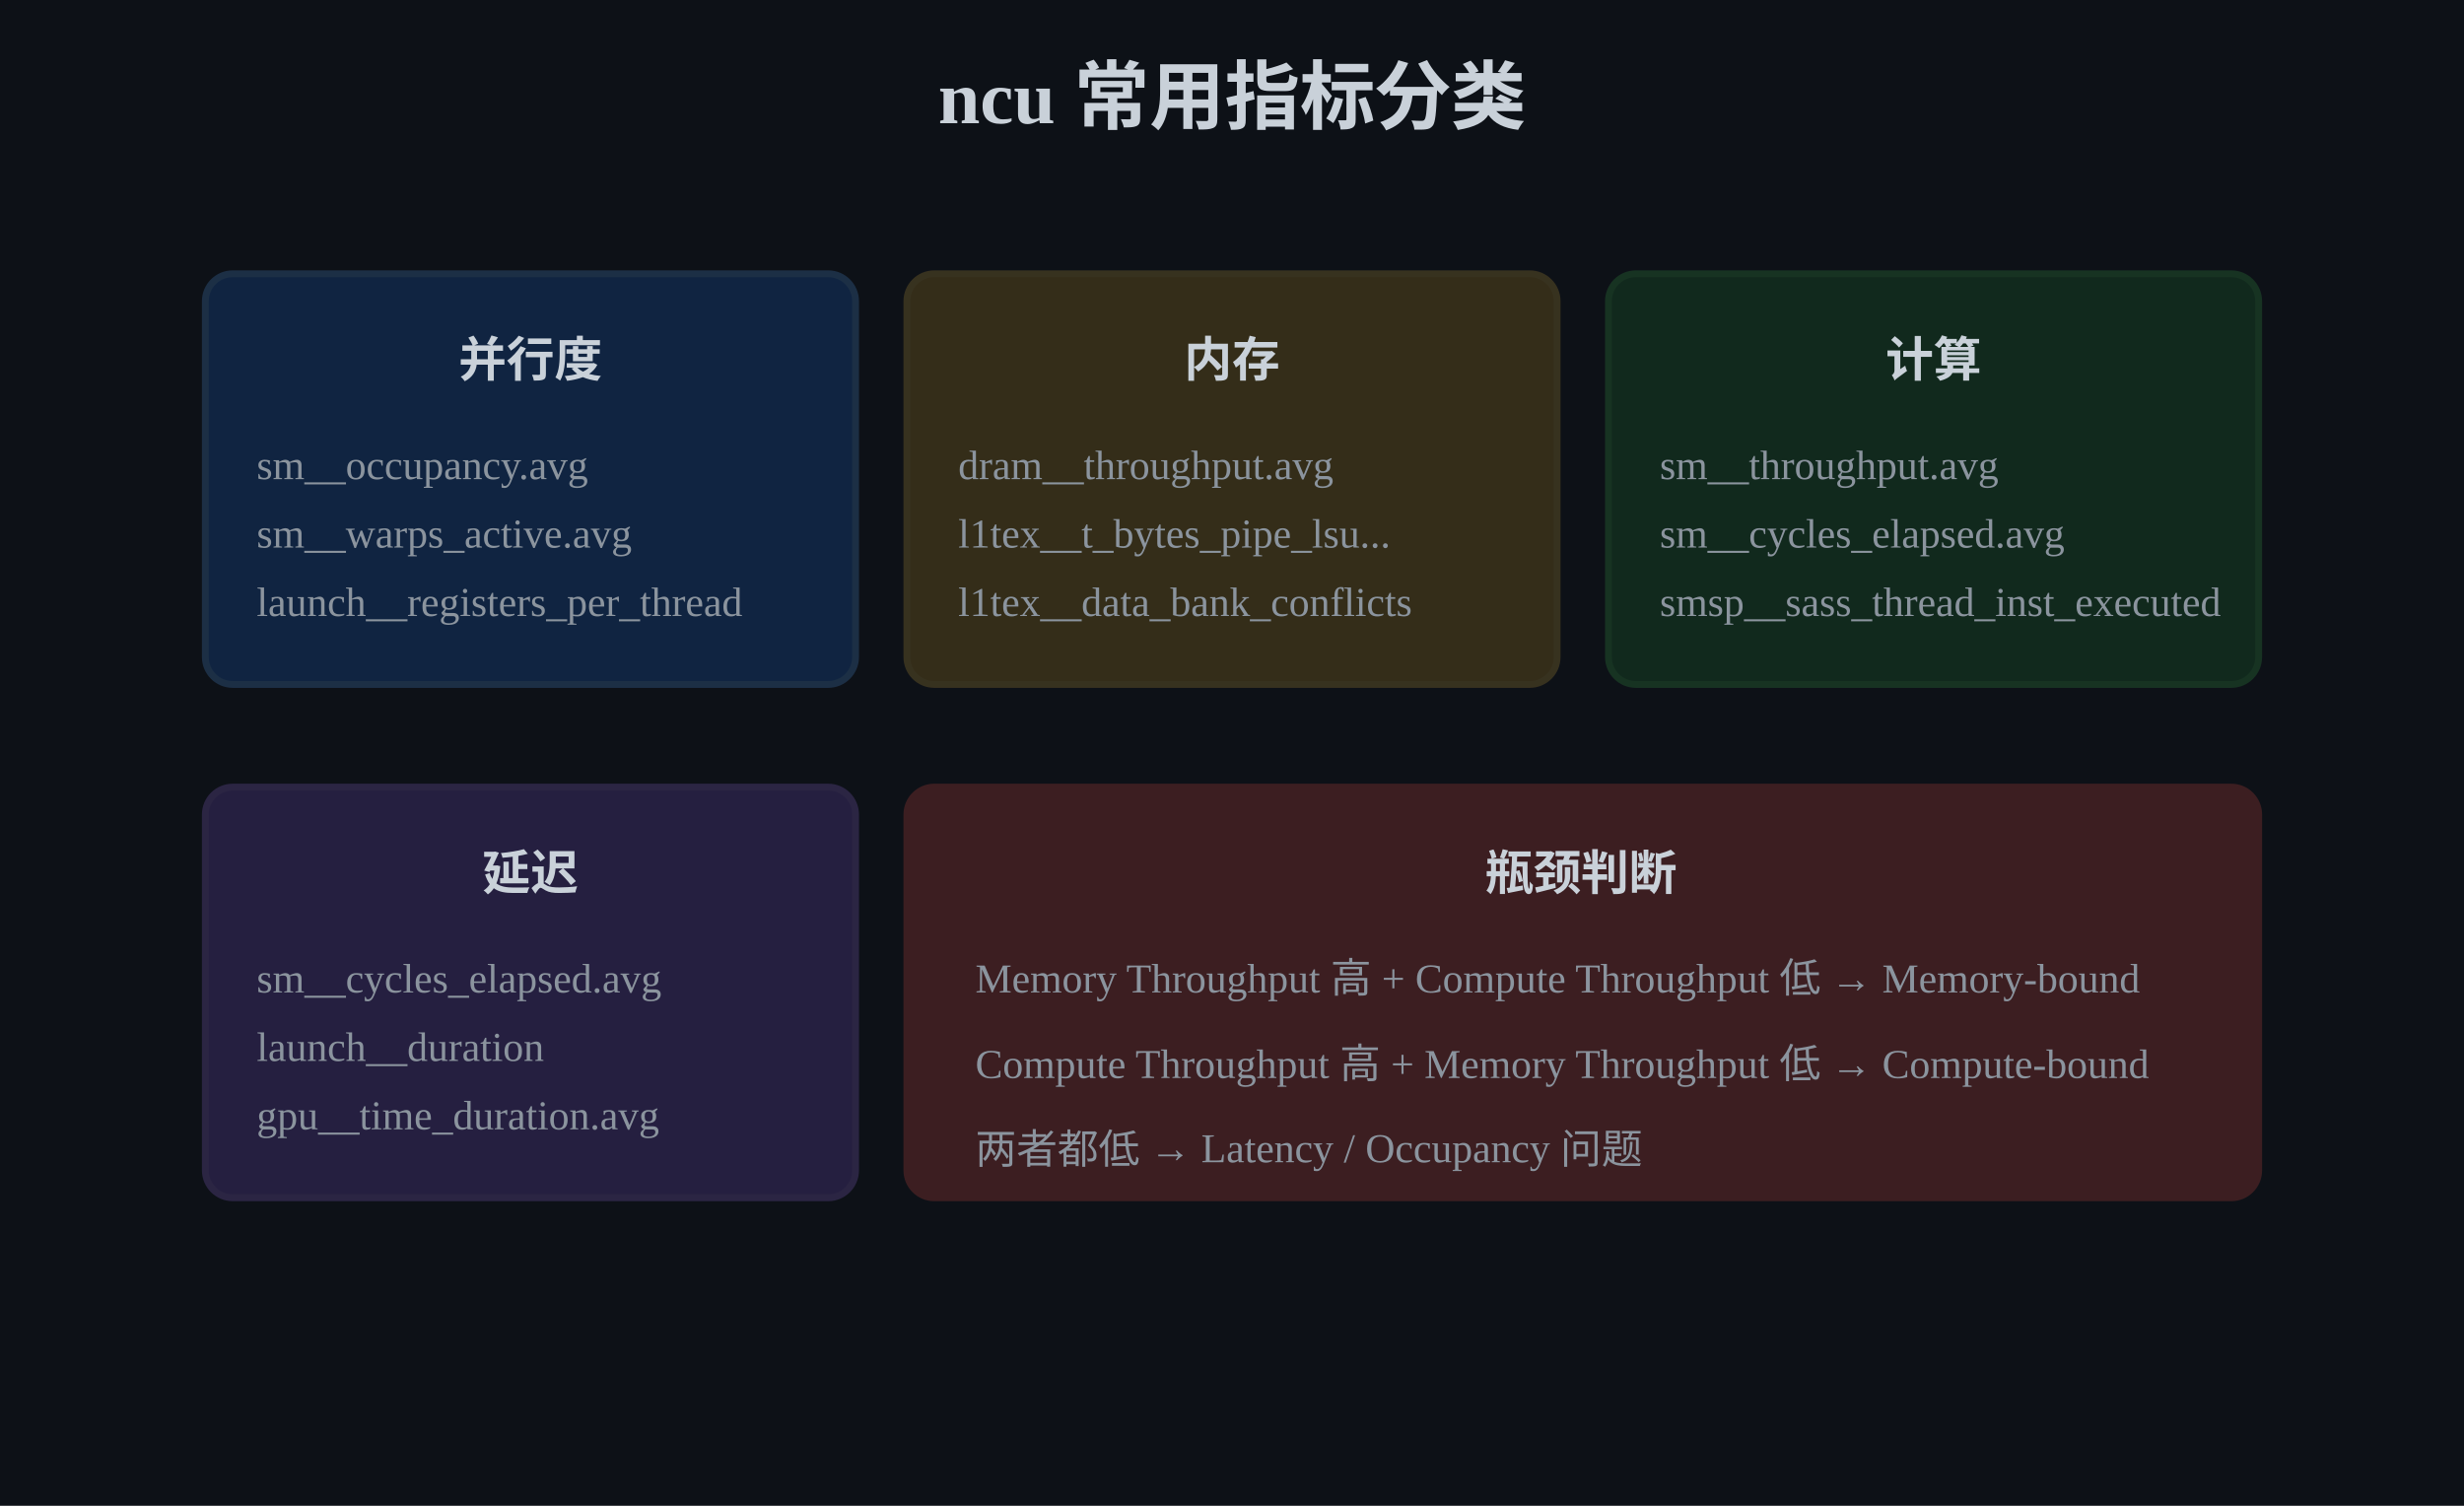
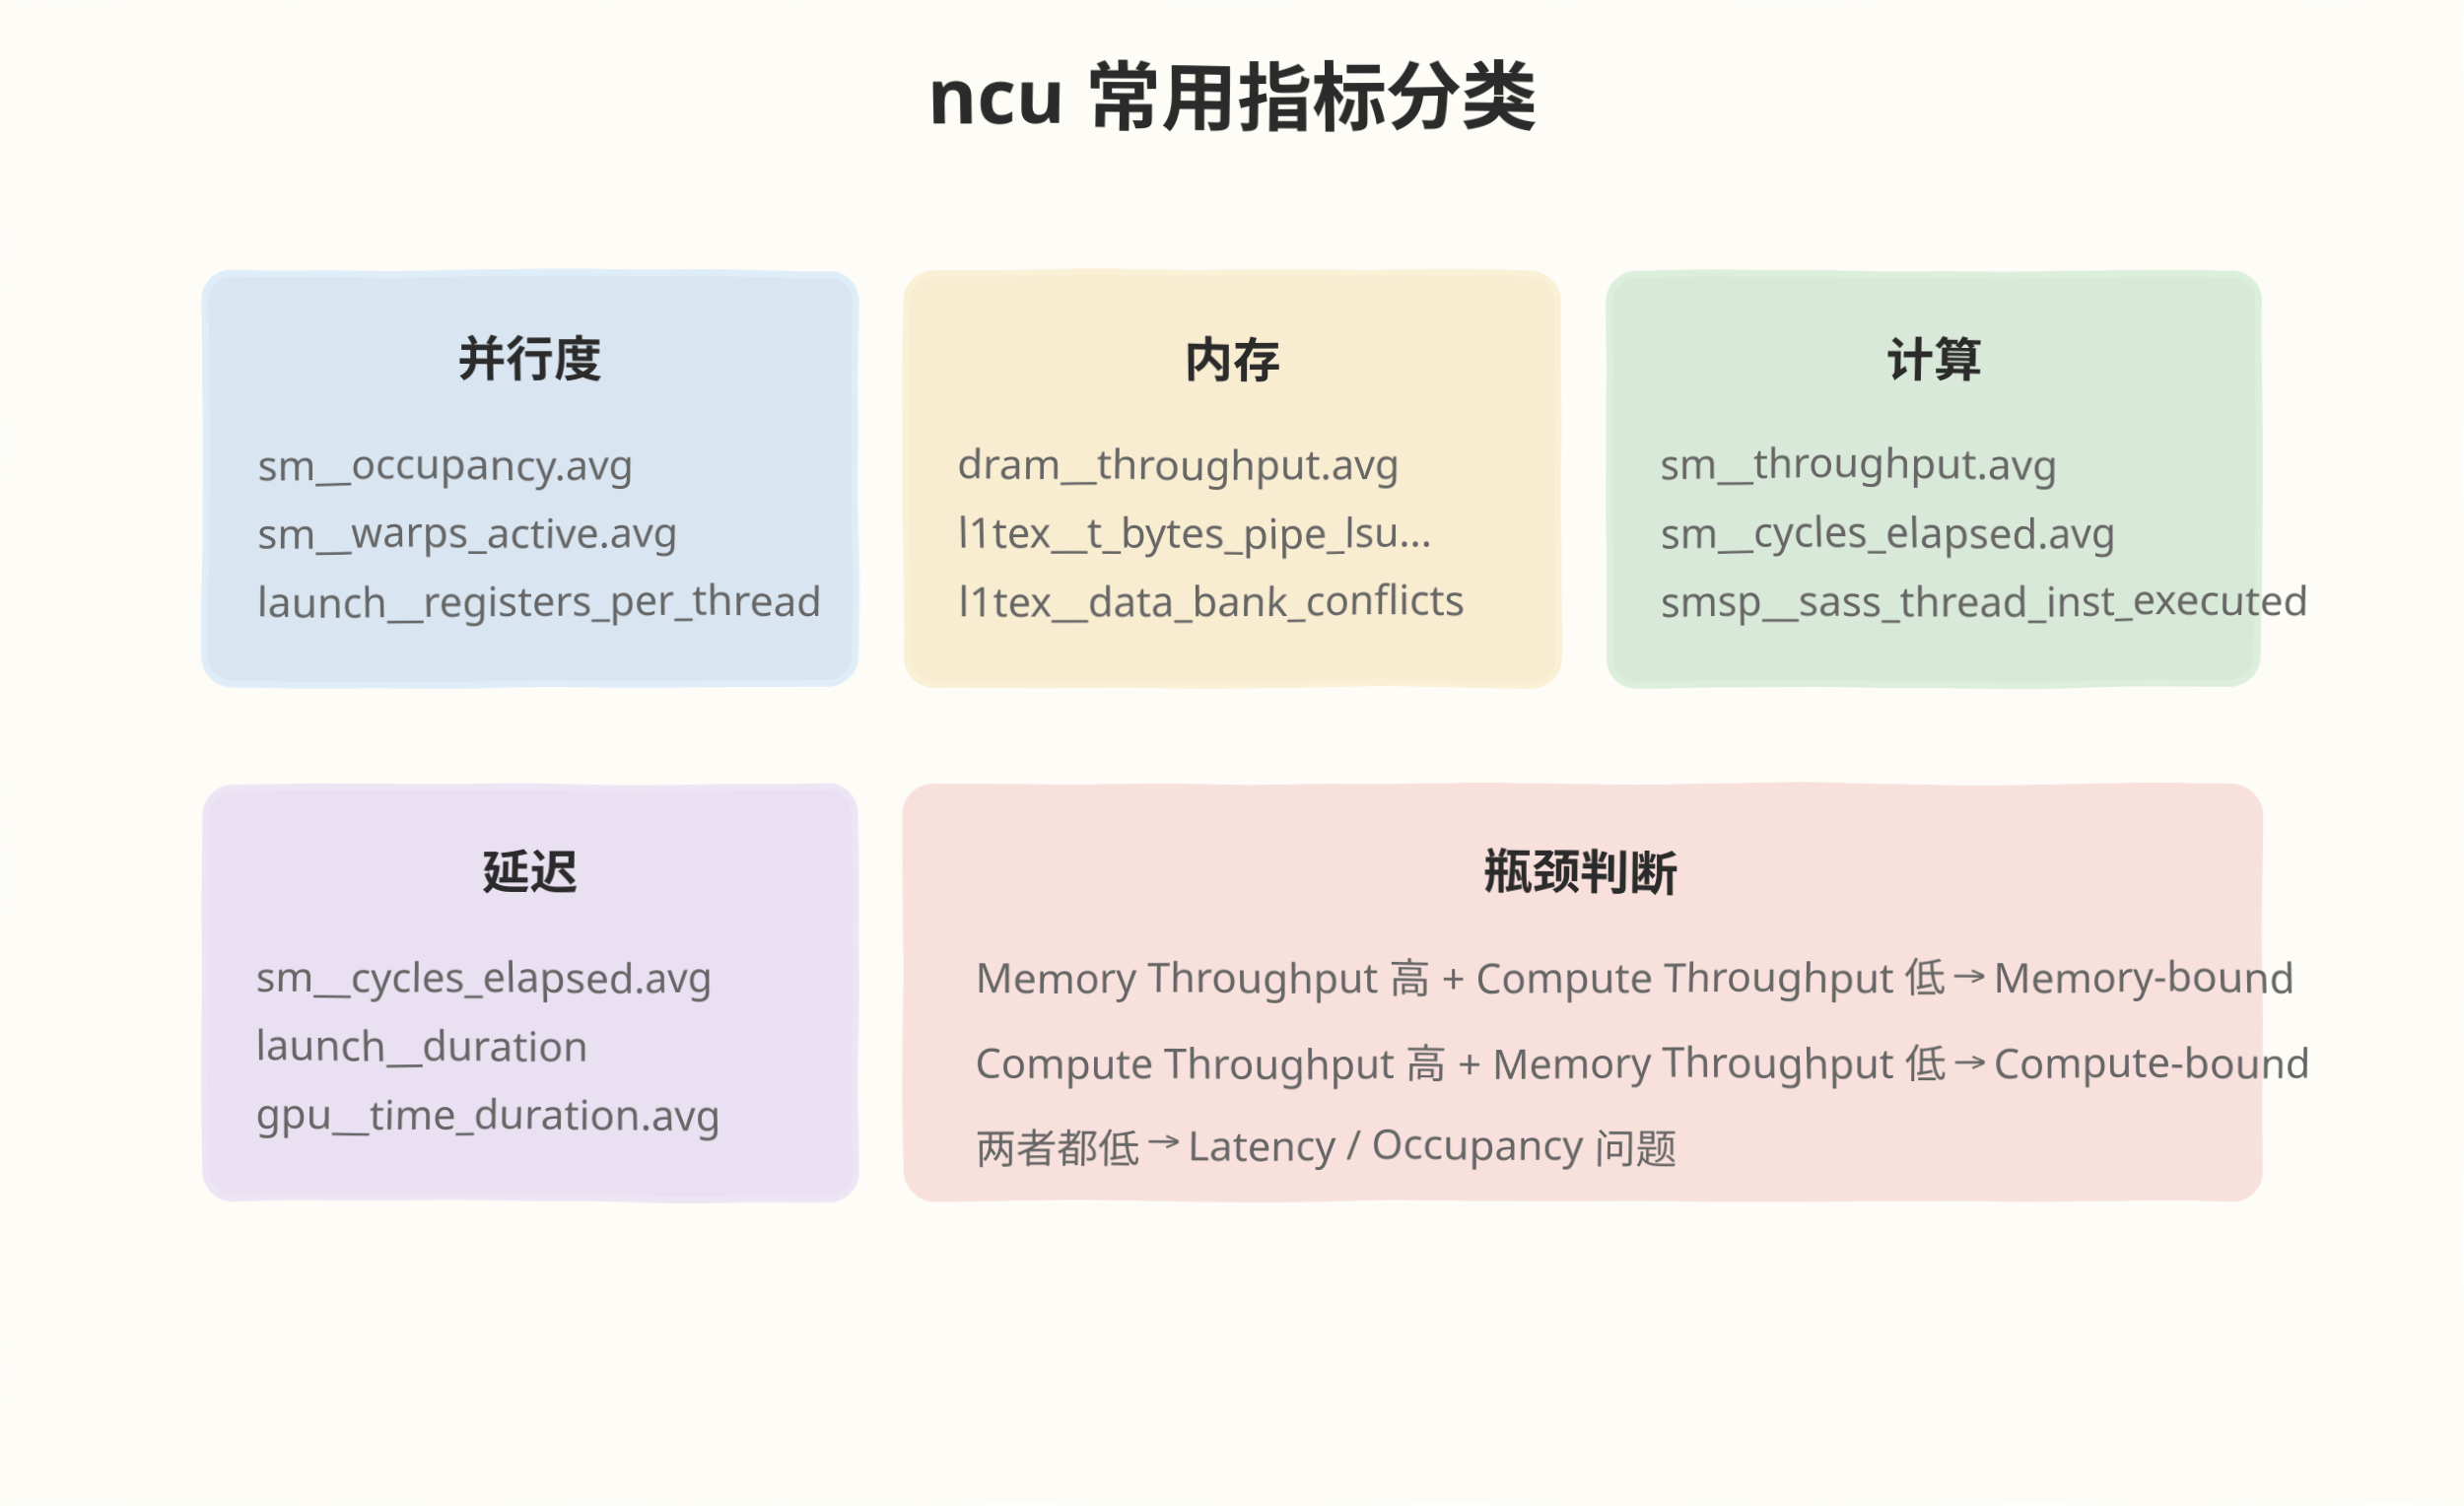
- <svg xmlns="http://www.w3.org/2000/svg" width="720" height="440" viewBox="0 0 720 440">
-   <rect width="720" height="440" fill="#0d1117" />
-   <text x="360" y="36" text-anchor="middle" font-size="22" font-weight="bold" fill="#c9d1d9">ncu 常用指标分类</text>
-   <rect x="60" y="80" width="190" height="120" rx="8" fill="#1f6feb" opacity="0.2" stroke="#58a6ff" stroke-width="2" />
-   <text x="155" y="110" text-anchor="middle" font-size="14" fill="#c9d1d9" font-weight="bold">并行度</text>
-   <text x="75" y="140" font-size="12" fill="#8b949e">sm__occupancy.avg</text>
-   <text x="75" y="160" font-size="12" fill="#8b949e">sm__warps_active.avg</text>
-   <text x="75" y="180" font-size="12" fill="#8b949e">launch__registers_per_thread</text>
-   <rect x="265" y="80" width="190" height="120" rx="8" fill="#d29922" opacity="0.2" stroke="#e3b341" stroke-width="2" />
-   <text x="360" y="110" text-anchor="middle" font-size="14" fill="#c9d1d9" font-weight="bold">内存</text>
-   <text x="280" y="140" font-size="12" fill="#8b949e">dram__throughput.avg</text>
-   <text x="280" y="160" font-size="12" fill="#8b949e">l1tex__t_bytes_pipe_lsu...</text>
-   <text x="280" y="180" font-size="12" fill="#8b949e">l1tex__data_bank_conflicts</text>
-   <rect x="470" y="80" width="190" height="120" rx="8" fill="#238636" opacity="0.2" stroke="#3fb950" stroke-width="2" />
-   <text x="565" y="110" text-anchor="middle" font-size="14" fill="#c9d1d9" font-weight="bold">计算</text>
-   <text x="485" y="140" font-size="12" fill="#8b949e">sm__throughput.avg</text>
-   <text x="485" y="160" font-size="12" fill="#8b949e">sm__cycles_elapsed.avg</text>
-   <text x="485" y="180" font-size="12" fill="#8b949e">smsp__sass_thread_inst_executed</text>
-   <rect x="60" y="230" width="190" height="120" rx="8" fill="#8957e5" opacity="0.2" stroke="#a371f7" stroke-width="2" />
-   <text x="155" y="260" text-anchor="middle" font-size="14" fill="#c9d1d9" font-weight="bold">延迟</text>
-   <text x="75" y="290" font-size="12" fill="#8b949e">sm__cycles_elapsed.avg</text>
-   <text x="75" y="310" font-size="12" fill="#8b949e">launch__duration</text>
-   <text x="75" y="330" font-size="12" fill="#8b949e">gpu__time_duration.avg</text>
-   <rect x="265" y="230" width="395" height="120" rx="8" fill="#f85149" opacity="0.2" stroke="#f85149" stroke-width="2" />
-   <text x="462" y="260" text-anchor="middle" font-size="14" fill="#c9d1d9" font-weight="bold">瓶颈判断</text>
-   <text x="285" y="290" font-size="12" fill="#8b949e">Memory Throughput 高 + Compute Throughput 低 → Memory-bound</text>
-   <text x="285" y="315" font-size="12" fill="#8b949e">Compute Throughput 高 + Memory Throughput 低 → Compute-bound</text>
-   <text x="285" y="340" font-size="12" fill="#8b949e">两者都低 → Latency / Occupancy 问题</text>
+ <svg xmlns="http://www.w3.org/2000/svg" width="720" height="440" viewBox="0 0 720 440" font-family="'Comic Sans MS','Marker Felt','Segoe UI',cursive">
+   <defs>
+     <filter id="sketch" x="-3%" y="-3%" width="106%" height="106%">
+       <feTurbulence type="fractalNoise" baseFrequency="0.018" numOctaves="2" seed="4" result="n" />
+       <feDisplacementMap in="SourceGraphic" in2="n" scale="1.8" />
+     </filter>
+   </defs>
+   <g filter="url(#sketch)">
+     <rect width="720" height="440" fill="#fdfcf7" />
+     <text x="360" y="36" text-anchor="middle" font-size="22" font-weight="bold" fill="#2b2b2b">ncu 常用指标分类</text>
+     <rect x="60" y="80" width="190" height="120" rx="8" fill="#4a8edb" opacity="0.2" stroke="#6ab0ff" stroke-width="2" />
+     <text x="155" y="110" text-anchor="middle" font-size="14" fill="#2b2b2b" font-weight="bold">并行度</text>
+     <text x="75" y="140" font-size="12" fill="#666666">sm__occupancy.avg</text>
+     <text x="75" y="160" font-size="12" fill="#666666">sm__warps_active.avg</text>
+     <text x="75" y="180" font-size="12" fill="#666666">launch__registers_per_thread</text>
+     <rect x="265" y="80" width="190" height="120" rx="8" fill="#e8a838" opacity="0.2" stroke="#f0c050" stroke-width="2" />
+     <text x="360" y="110" text-anchor="middle" font-size="14" fill="#2b2b2b" font-weight="bold">内存</text>
+     <text x="280" y="140" font-size="12" fill="#666666">dram__throughput.avg</text>
+     <text x="280" y="160" font-size="12" fill="#666666">l1tex__t_bytes_pipe_lsu...</text>
+     <text x="280" y="180" font-size="12" fill="#666666">l1tex__data_bank_conflicts</text>
+     <rect x="470" y="80" width="190" height="120" rx="8" fill="#4a9d5f" opacity="0.2" stroke="#5cb86c" stroke-width="2" />
+     <text x="565" y="110" text-anchor="middle" font-size="14" fill="#2b2b2b" font-weight="bold">计算</text>
+     <text x="485" y="140" font-size="12" fill="#666666">sm__throughput.avg</text>
+     <text x="485" y="160" font-size="12" fill="#666666">sm__cycles_elapsed.avg</text>
+     <text x="485" y="180" font-size="12" fill="#666666">smsp__sass_thread_inst_executed</text>
+     <rect x="60" y="230" width="190" height="120" rx="8" fill="#9b6dd9" opacity="0.2" stroke="#b689e8" stroke-width="2" />
+     <text x="155" y="260" text-anchor="middle" font-size="14" fill="#2b2b2b" font-weight="bold">延迟</text>
+     <text x="75" y="290" font-size="12" fill="#666666">sm__cycles_elapsed.avg</text>
+     <text x="75" y="310" font-size="12" fill="#666666">launch__duration</text>
+     <text x="75" y="330" font-size="12" fill="#666666">gpu__time_duration.avg</text>
+     <rect x="265" y="230" width="395" height="120" rx="8" fill="#e57373" opacity="0.2" stroke="#e57373" stroke-width="2" />
+     <text x="462" y="260" text-anchor="middle" font-size="14" fill="#2b2b2b" font-weight="bold">瓶颈判断</text>
+     <text x="285" y="290" font-size="12" fill="#666666">Memory Throughput 高 + Compute Throughput 低 → Memory-bound</text>
+     <text x="285" y="315" font-size="12" fill="#666666">Compute Throughput 高 + Memory Throughput 低 → Compute-bound</text>
+     <text x="285" y="340" font-size="12" fill="#666666">两者都低 → Latency / Occupancy 问题</text>
+   </g>
</svg>
